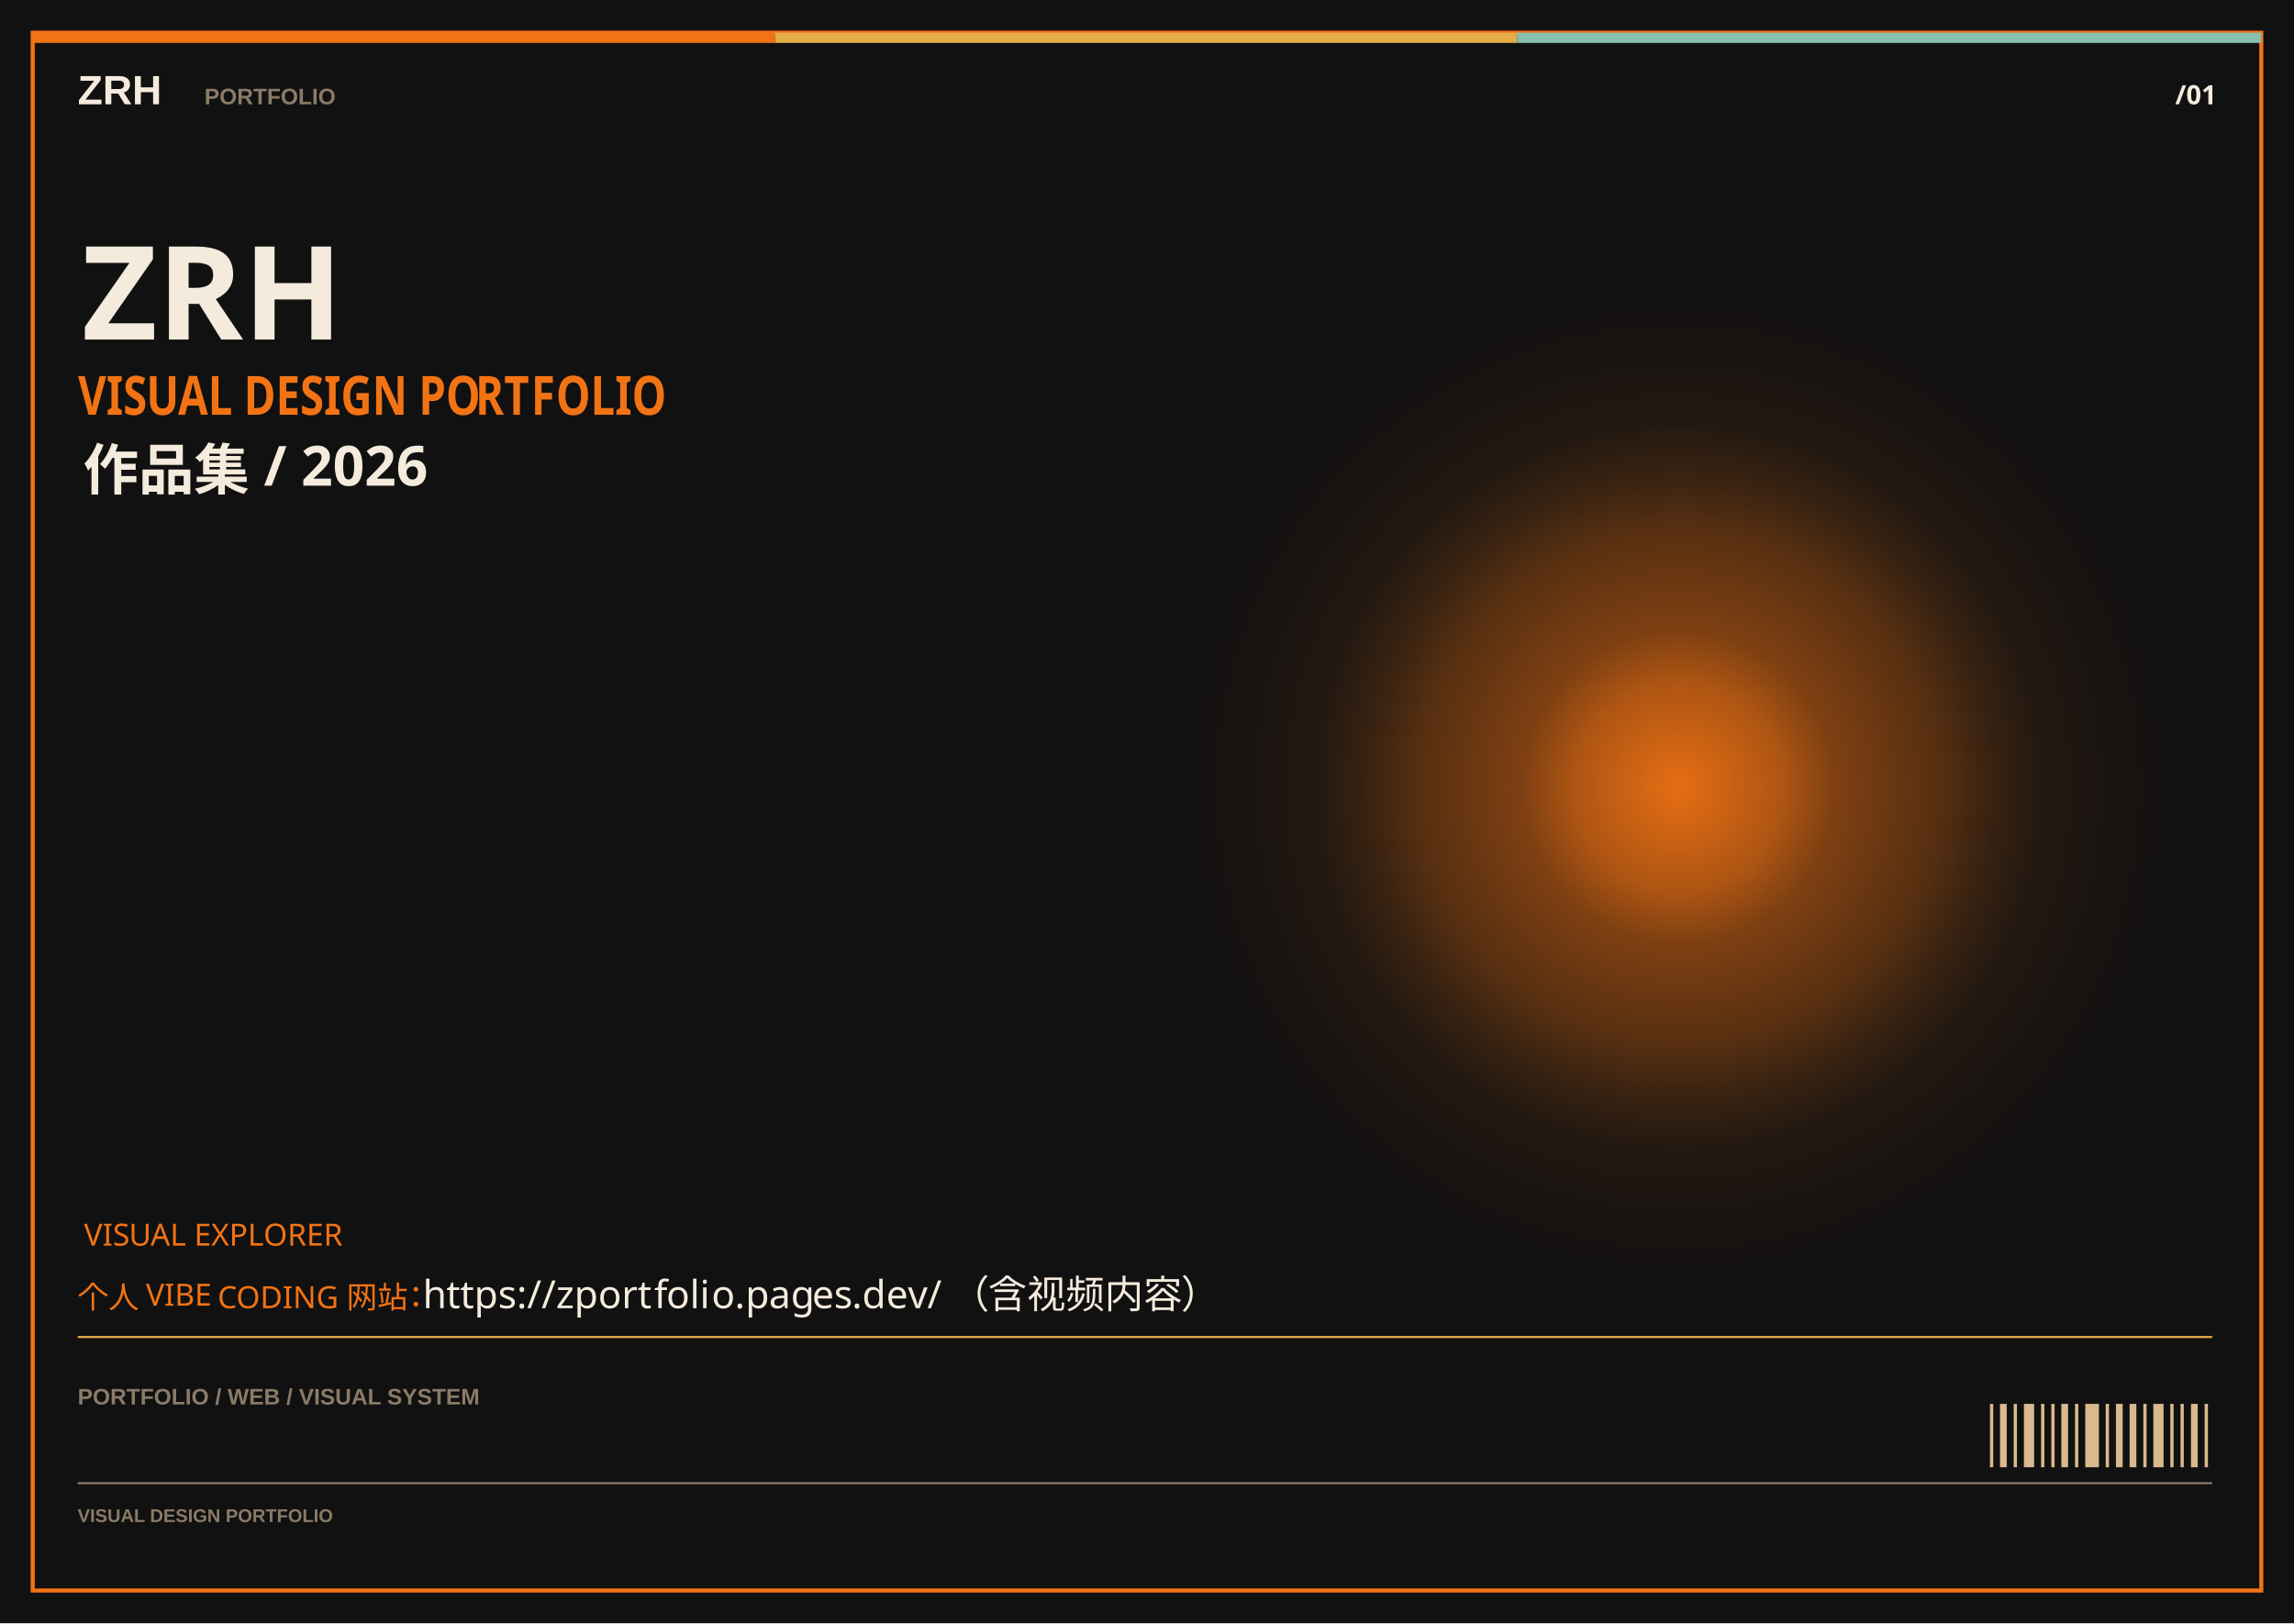
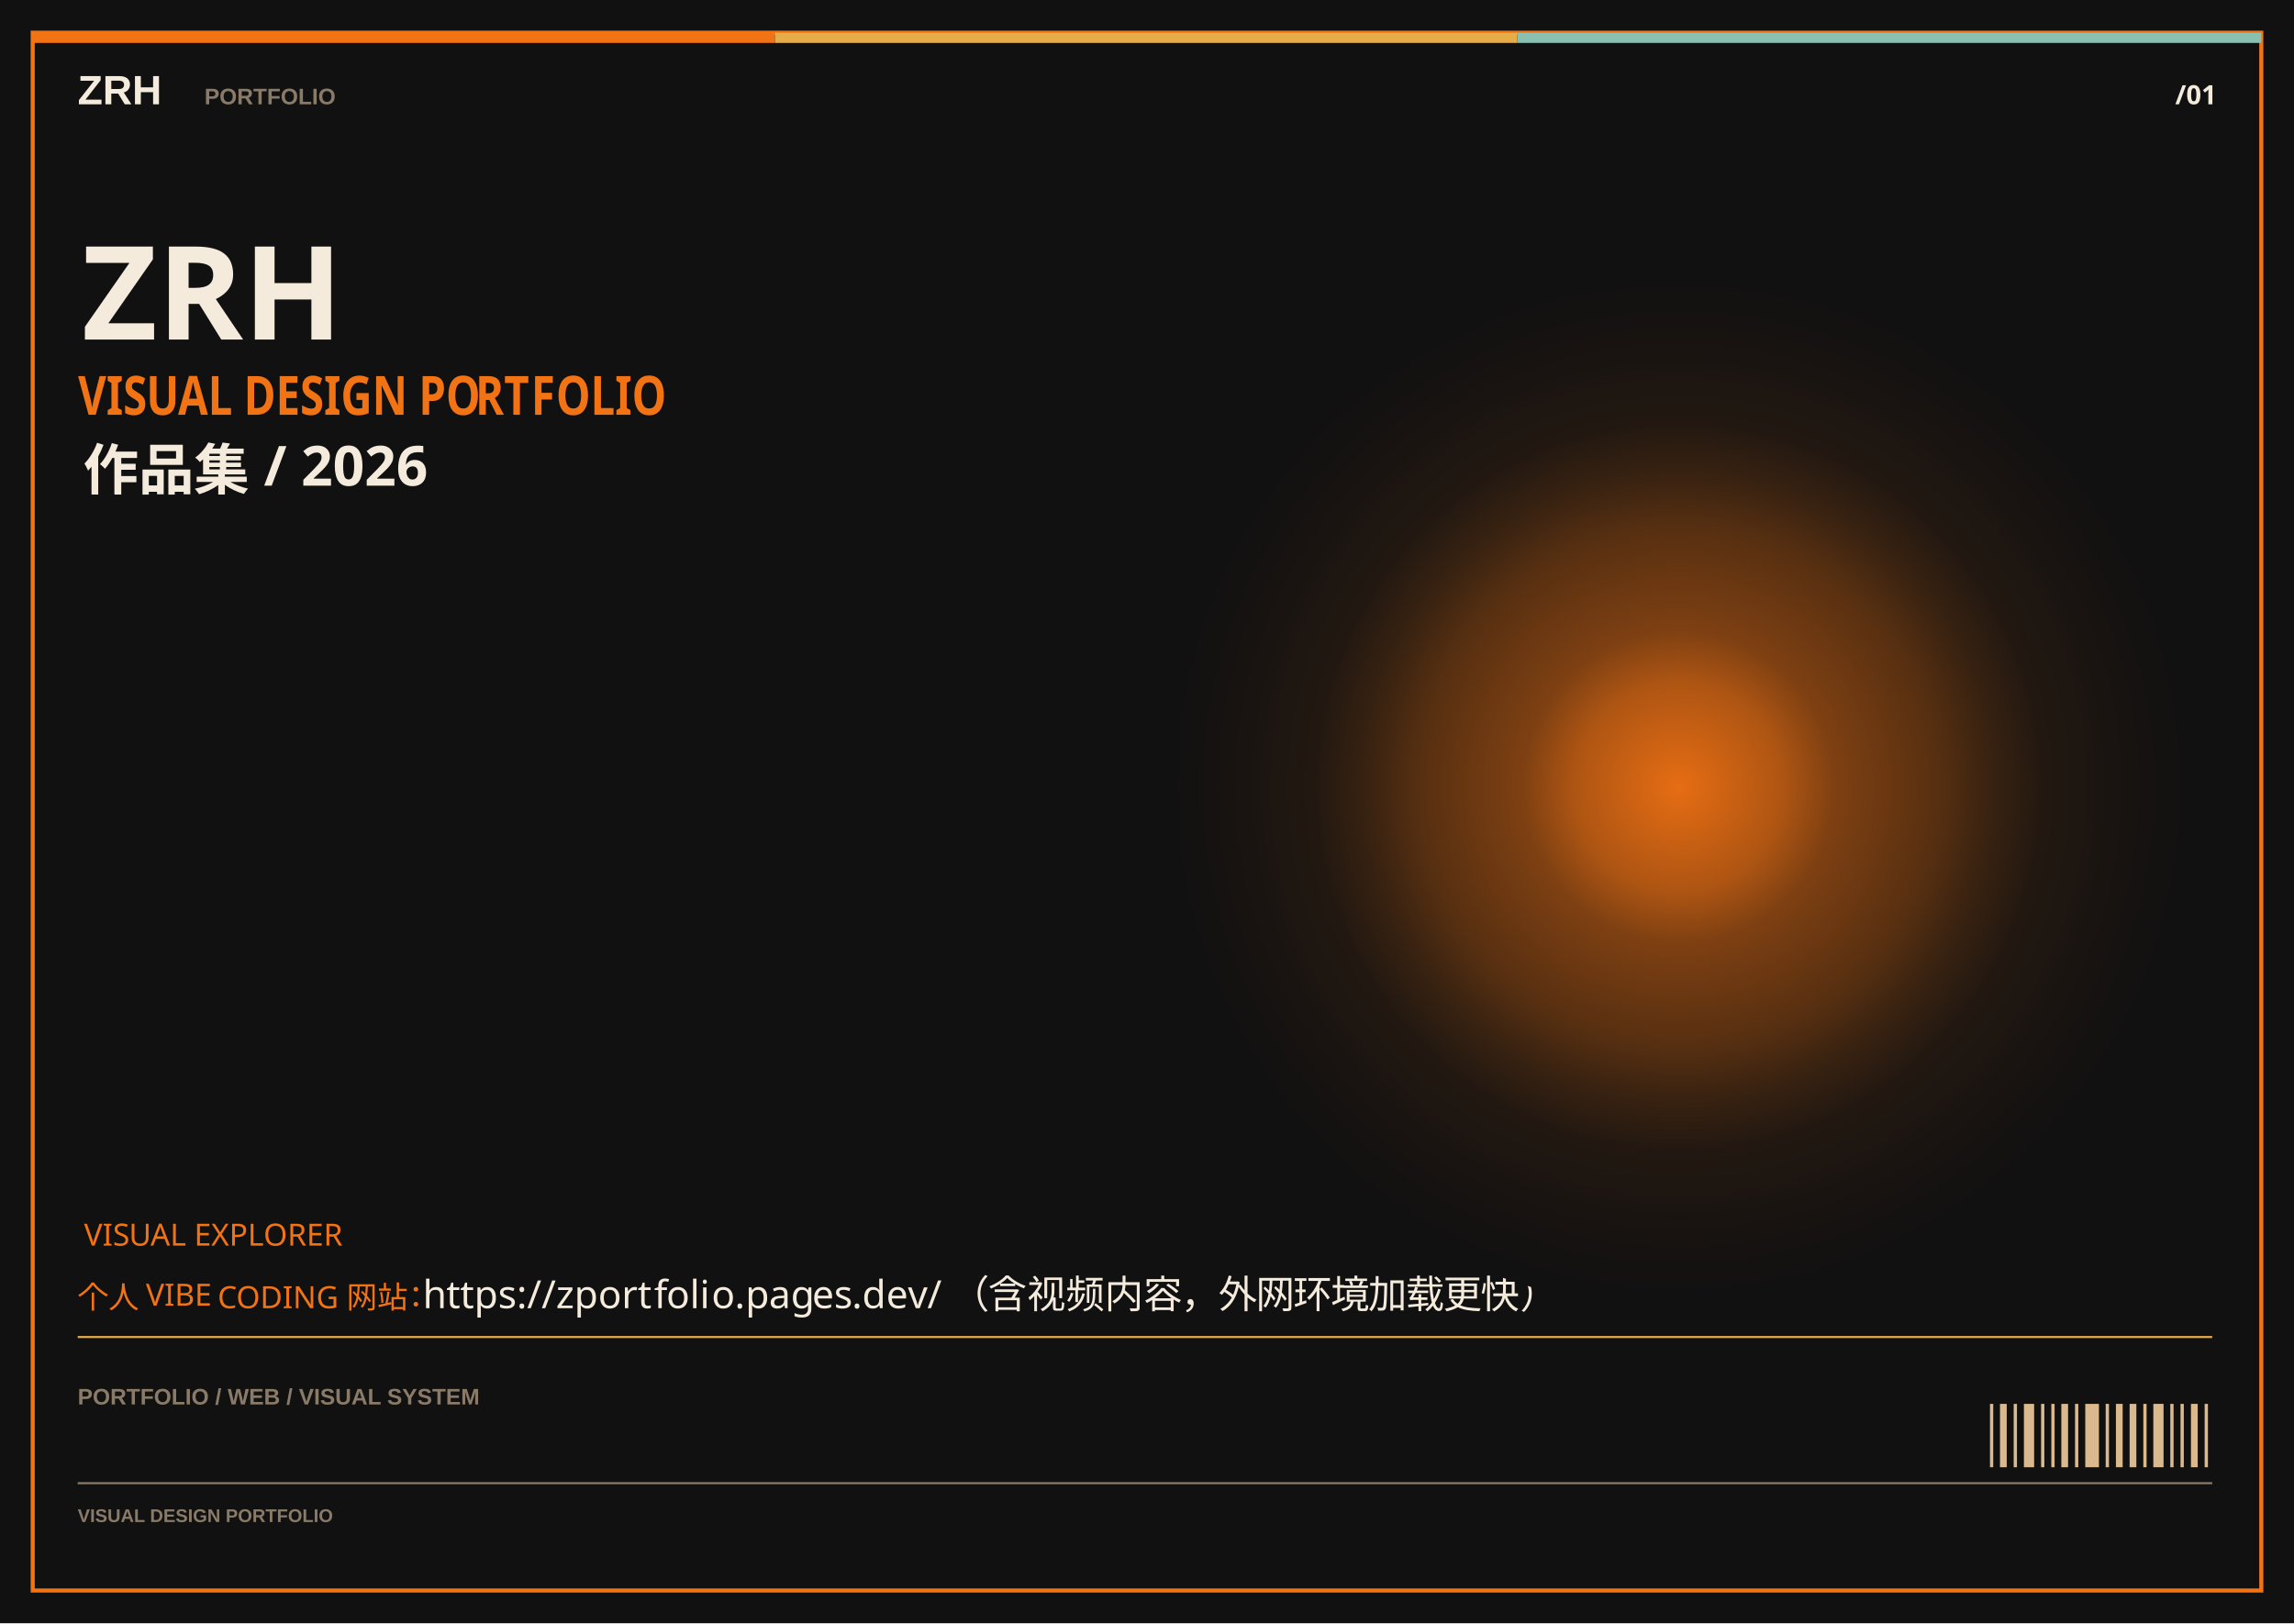
<svg xmlns="http://www.w3.org/2000/svg" id="_图层_1" data-name=" 图层 1" viewBox="0 0 1122 794">
  <defs>
    <style>
      .cls-1 {
        letter-spacing: -.036em;
      }

      .cls-1, .cls-2, .cls-3, .cls-4, .cls-5, .cls-6, .cls-7, .cls-8, .cls-9, .cls-10, .cls-11, .cls-12, .cls-13, .cls-14, .cls-15, .cls-16, .cls-17, .cls-18 {
        fill: #f4ebdd;
      }

      .cls-1, .cls-3, .cls-4, .cls-6, .cls-7, .cls-8, .cls-9, .cls-10, .cls-11, .cls-13, .cls-14, .cls-15, .cls-17, .cls-18 {
        font-size: 19px;
      }

      .cls-19 {
        fill: #111;
      }

      .cls-2 {
        font-size: 63.7px;
      }

      .cls-2, .cls-5, .cls-20, .cls-21, .cls-22, .cls-23, .cls-12, .cls-24, .cls-25, .cls-26, .cls-16 {
        isolation: isolate;
      }

      .cls-2, .cls-5, .cls-20, .cls-22, .cls-12, .cls-25, .cls-16 {
        font-weight: 700;
      }

      .cls-2, .cls-5, .cls-25, .cls-16 {
        font-family: SourceHanSansSC-Bold-GBpc-EUC-H, 'Source Han Sans SC';
      }

      .cls-3 {
        letter-spacing: -.013em;
      }

      .cls-4 {
        letter-spacing: -.011em;
      }

      .cls-27 {
        letter-spacing: -.018em;
      }

      .cls-5 {
        font-size: 27.1px;
      }

      .cls-28 {
        letter-spacing: -.019em;
      }

      .cls-6 {
        letter-spacing: -.015em;
      }

      .cls-29 {
        stroke: #8a7b68;
      }

      .cls-20 {
        font-size: 9px;
      }

      .cls-20, .cls-22 {
        fill: #8a7b68;
      }

      .cls-20, .cls-22, .cls-12 {
        font-family: Arial-BoldMT, Arial;
      }

      .cls-7 {
        letter-spacing: 0em;
      }

      .cls-30 {
        fill: #8ac0b1;
      }

      .cls-31 {
        letter-spacing: -.012em;
      }

      .cls-32 {
        stroke: #e6ac47;
      }

      .cls-8 {
        letter-spacing: -.022em;
      }

      .cls-33 {
        letter-spacing: -.029em;
      }

      .cls-9 {
        letter-spacing: .005em;
      }

      .cls-34 {
        fill: none;
        stroke: #f27314;
        stroke-width: 2px;
      }

      .cls-10 {
        letter-spacing: -.016em;
      }

      .cls-21, .cls-35, .cls-36, .cls-25, .cls-37, .cls-38, .cls-39 {
        fill: #f27314;
      }

      .cls-21, .cls-35, .cls-37, .cls-38, .cls-39 {
        font-size: 15px;
      }

      .cls-21, .cls-26 {
        font-family: SourceHanSansSC-Regular-GBpc-EUC-H, 'Source Han Sans SC';
      }

      .cls-22 {
        font-size: 11px;
      }

      .cls-11 {
        letter-spacing: -.464em;
      }

      .cls-12 {
        font-size: 20px;
      }

      .cls-40 {
        letter-spacing: -.018em;
      }

      .cls-24 {
        fill: #d9b98d;
      }

      .cls-13 {
        letter-spacing: -.036em;
      }

      .cls-25 {
        font-size: 26.5px;
      }

      .cls-41 {
        fill: url(#_未命名的渐变);
      }

      .cls-42 {
        letter-spacing: -.015em;
      }

      .cls-37 {
        letter-spacing: 0em;
      }

      .cls-14 {
        letter-spacing: -.464em;
      }

      .cls-15 {
        letter-spacing: 0em;
      }

      .cls-38 {
        letter-spacing: -.5em;
      }

      .cls-16 {
        font-size: 13px;
      }

      .cls-39 {
        letter-spacing: -.032em;
      }

      .cls-43 {
        fill: #e6ac47;
      }

      .cls-18 {
        letter-spacing: -.022em;
      }
    </style>
    <radialGradient id="_未命名的渐变" data-name="未命名的渐变" cx="821" cy="408.565" fx="821" fy="408.565" r="255" gradientTransform="translate(0 793.4646) scale(1 -1)" gradientUnits="userSpaceOnUse">
      <stop offset="0" stop-color="#f27314" />
      <stop offset="0" stop-color="#e66d13" />
      <stop offset=".2" stop-color="#ae5513" />
      <stop offset=".3" stop-color="#7e4012" />
      <stop offset=".5" stop-color="#562f11" />
      <stop offset=".6" stop-color="#382211" />
      <stop offset=".7" stop-color="#221811" />
      <stop offset=".9" stop-color="#151211" />
      <stop offset="1" stop-color="#111" />
    </radialGradient>
  </defs>
  <rect class="cls-19" y="0" width="1122" height="794" />
  <g id="Frame">
    <rect class="cls-34" x="16" y="16" width="1090" height="762" />
    <rect class="cls-36" x="16" y="16" width="363" height="5" />
    <rect class="cls-43" x="379" y="16" width="363" height="5" />
    <rect class="cls-30" x="742" y="16" width="364" height="5" />
  </g>
  <g id="Navigation">
    <g class="cls-23">
      <text class="cls-12" transform="translate(38 51)">
        <tspan x="0" y="0">ZRH</tspan>
      </text>
    </g>
    <g class="cls-23">
      <text class="cls-22" transform="translate(100 51)">
        <tspan x="0" y="0">PORTFOLIO</tspan>
      </text>
    </g>
    <g class="cls-23">
      <text class="cls-16" transform="translate(1063.9 51)">
        <tspan x="0" y="0">/01</tspan>
      </text>
    </g>
  </g>
  <path class="cls-29" d="M38,725.5h1044" />
  <g class="cls-23">
    <text class="cls-20" transform="translate(38 744.5)">
      <tspan x="0" y="0">VISUA</tspan>
      <tspan class="cls-40" x="27.505" y="0">L</tspan>
      <tspan x="32.84" y="0" xml:space="preserve"> DESIGN PORTFOLIO</tspan>
    </text>
  </g>
  <g class="cls-23">
    <text class="cls-2" transform="translate(40 166.1)">
      <tspan x="0" y="0">ZRH</tspan>
    </text>
  </g>
  <g class="cls-23">
    <text class="cls-25" transform="translate(38.2002 202.9001) scale(.8 1)">
      <tspan x="0" y="0">VIS</tspan>
      <tspan class="cls-42" x="41.683" y="0">U</tspan>
      <tspan x="61.108" y="0">AL DESIGN PO</tspan>
      <tspan class="cls-28" x="242.869" y="0">R</tspan>
      <tspan x="260.437" y="0">T</tspan>
      <tspan class="cls-31" x="277" y="0">F</tspan>
      <tspan x="292.184" y="0">OLIO</tspan>
    </text>
  </g>
  <g class="cls-23">
    <text class="cls-5" transform="translate(40.7 239.5)">
      <tspan x="0" y="0">作品集 / 2026</tspan>
    </text>
  </g>
  <path class="cls-32" d="M38,654h1044" />
  <g class="cls-23">
    <text class="cls-22" transform="translate(38 687)">
      <tspan x="0" y="0">PORTFOLIO / WEB / VISUA</tspan>
      <tspan class="cls-40" x="141.781" y="0">L</tspan>
      <tspan x="148.301" y="0" xml:space="preserve"> SYSTEM</tspan>
    </text>
  </g>
  <g class="cls-23">
    <text class="cls-21" transform="translate(41.1 609.3)">
      <tspan x="0" y="0">VIS</tspan>
      <tspan class="cls-27" x="21.96" y="0">U</tspan>
      <tspan x="32.505" y="0">AL EXP</tspan>
      <tspan class="cls-33" x="80.054" y="0">L</tspan>
      <tspan x="87.765" y="0">ORER</tspan>
    </text>
  </g>
  <g class="cls-23">
    <text class="cls-26" transform="translate(38 639.9001)">
      <tspan class="cls-35" x="0" y="0">个人 VIBE </tspan>
      <tspan class="cls-39" x="68.43" y="0">C</tspan>
      <tspan class="cls-35" x="77.519" y="0">ODING 网站</tspan>
      <tspan class="cls-38" x="157.904" y="0">：</tspan>
      <tspan class="cls-37" x="165.404" y="0"> </tspan>
      <tspan class="cls-17" x="168.764" y="0">h</tspan>
      <tspan class="cls-18" x="180.297" y="0">t</tspan>
      <tspan class="cls-17" x="187.042" y="0">tps://zport</tspan>
      <tspan class="cls-4" x="281.908" y="0">f</tspan>
      <tspan class="cls-17" x="287.874" y="0">oli</tspan>
      <tspan class="cls-4" x="310.009" y="0">o</tspan>
      <tspan class="cls-17" x="321.313" y="0">.</tspan>
      <tspan class="cls-10" x="326.596" y="0">p</tspan>
      <tspan class="cls-7" x="338.071" y="0">a</tspan>
      <tspan class="cls-6" x="348.769" y="0">g</tspan>
      <tspan class="cls-7" x="359.199" y="0">es</tspan>
      <tspan class="cls-3" x="378.617" y="0">.</tspan>
      <tspan class="cls-15" x="383.652" y="0">d</tspan>
      <tspan class="cls-9" x="395.432" y="0">e</tspan>
      <tspan class="cls-8" x="406.053" y="0">v</tspan>
      <tspan class="cls-15" x="415.534" y="0" xml:space="preserve">/  </tspan>
      <tspan class="cls-14" x="431.494" y="0"> </tspan>
      <tspan class="cls-13" x="426.934" y="0">（</tspan>
      <tspan class="cls-17" x="445.25" y="0">含视频内</tspan>
      <tspan class="cls-1" x="521.25" y="0">容</tspan>
-       <tspan class="cls-11" x="539.565" y="0">）</tspan>
+       <tspan class="cls-13" x="539.565" y="0">，外网环境加载更快</tspan>
+       <tspan class="cls-11" x="705.4" y="0">）</tspan>
    </text>
  </g>
  <g>
    <rect class="cls-24" x="973.3" y="686.7" width="1.6" height="31" />
    <rect class="cls-24" x="978.2" y="686.7" width="3.3" height="31" />
    <rect class="cls-24" x="984.9" y="686.7" width="1.6" height="31" />
    <rect class="cls-24" x="989.9" y="686.7" width="5" height="31" />
    <rect class="cls-24" x="998.3" y="686.7" width="1.6" height="31" />
    <rect class="cls-24" x="1003.3" y="686.7" width="1.6" height="31" />
    <rect class="cls-24" x="1008.2" y="686.7" width="3.3" height="31" />
    <rect class="cls-24" x="1014.9" y="686.7" width="1.6" height="31" />
    <rect class="cls-24" x="1019.9" y="686.7" width="6.7" height="31" />
    <rect class="cls-24" x="1029.9" y="686.7" width="1.6" height="31" />
    <rect class="cls-24" x="1034.9" y="686.7" width="3.3" height="31" />
    <rect class="cls-24" x="1041.6" y="686.7" width="3.3" height="31" />
    <rect class="cls-24" x="1048.3" y="686.7" width="1.6" height="31" />
    <rect class="cls-24" x="1053.2" y="686.7" width="5" height="31" />
    <rect class="cls-24" x="1061.5" y="686.7" width="1.6" height="31" />
    <rect class="cls-24" x="1066.5" y="686.7" width="1.6" height="31" />
    <rect class="cls-24" x="1071.6" y="686.7" width="3.3" height="31" />
    <rect class="cls-24" x="1078.3" y="686.7" width="1.6" height="31" />
  </g>
  <circle class="cls-41" cx="821" cy="384.9" r="255" />
</svg>
